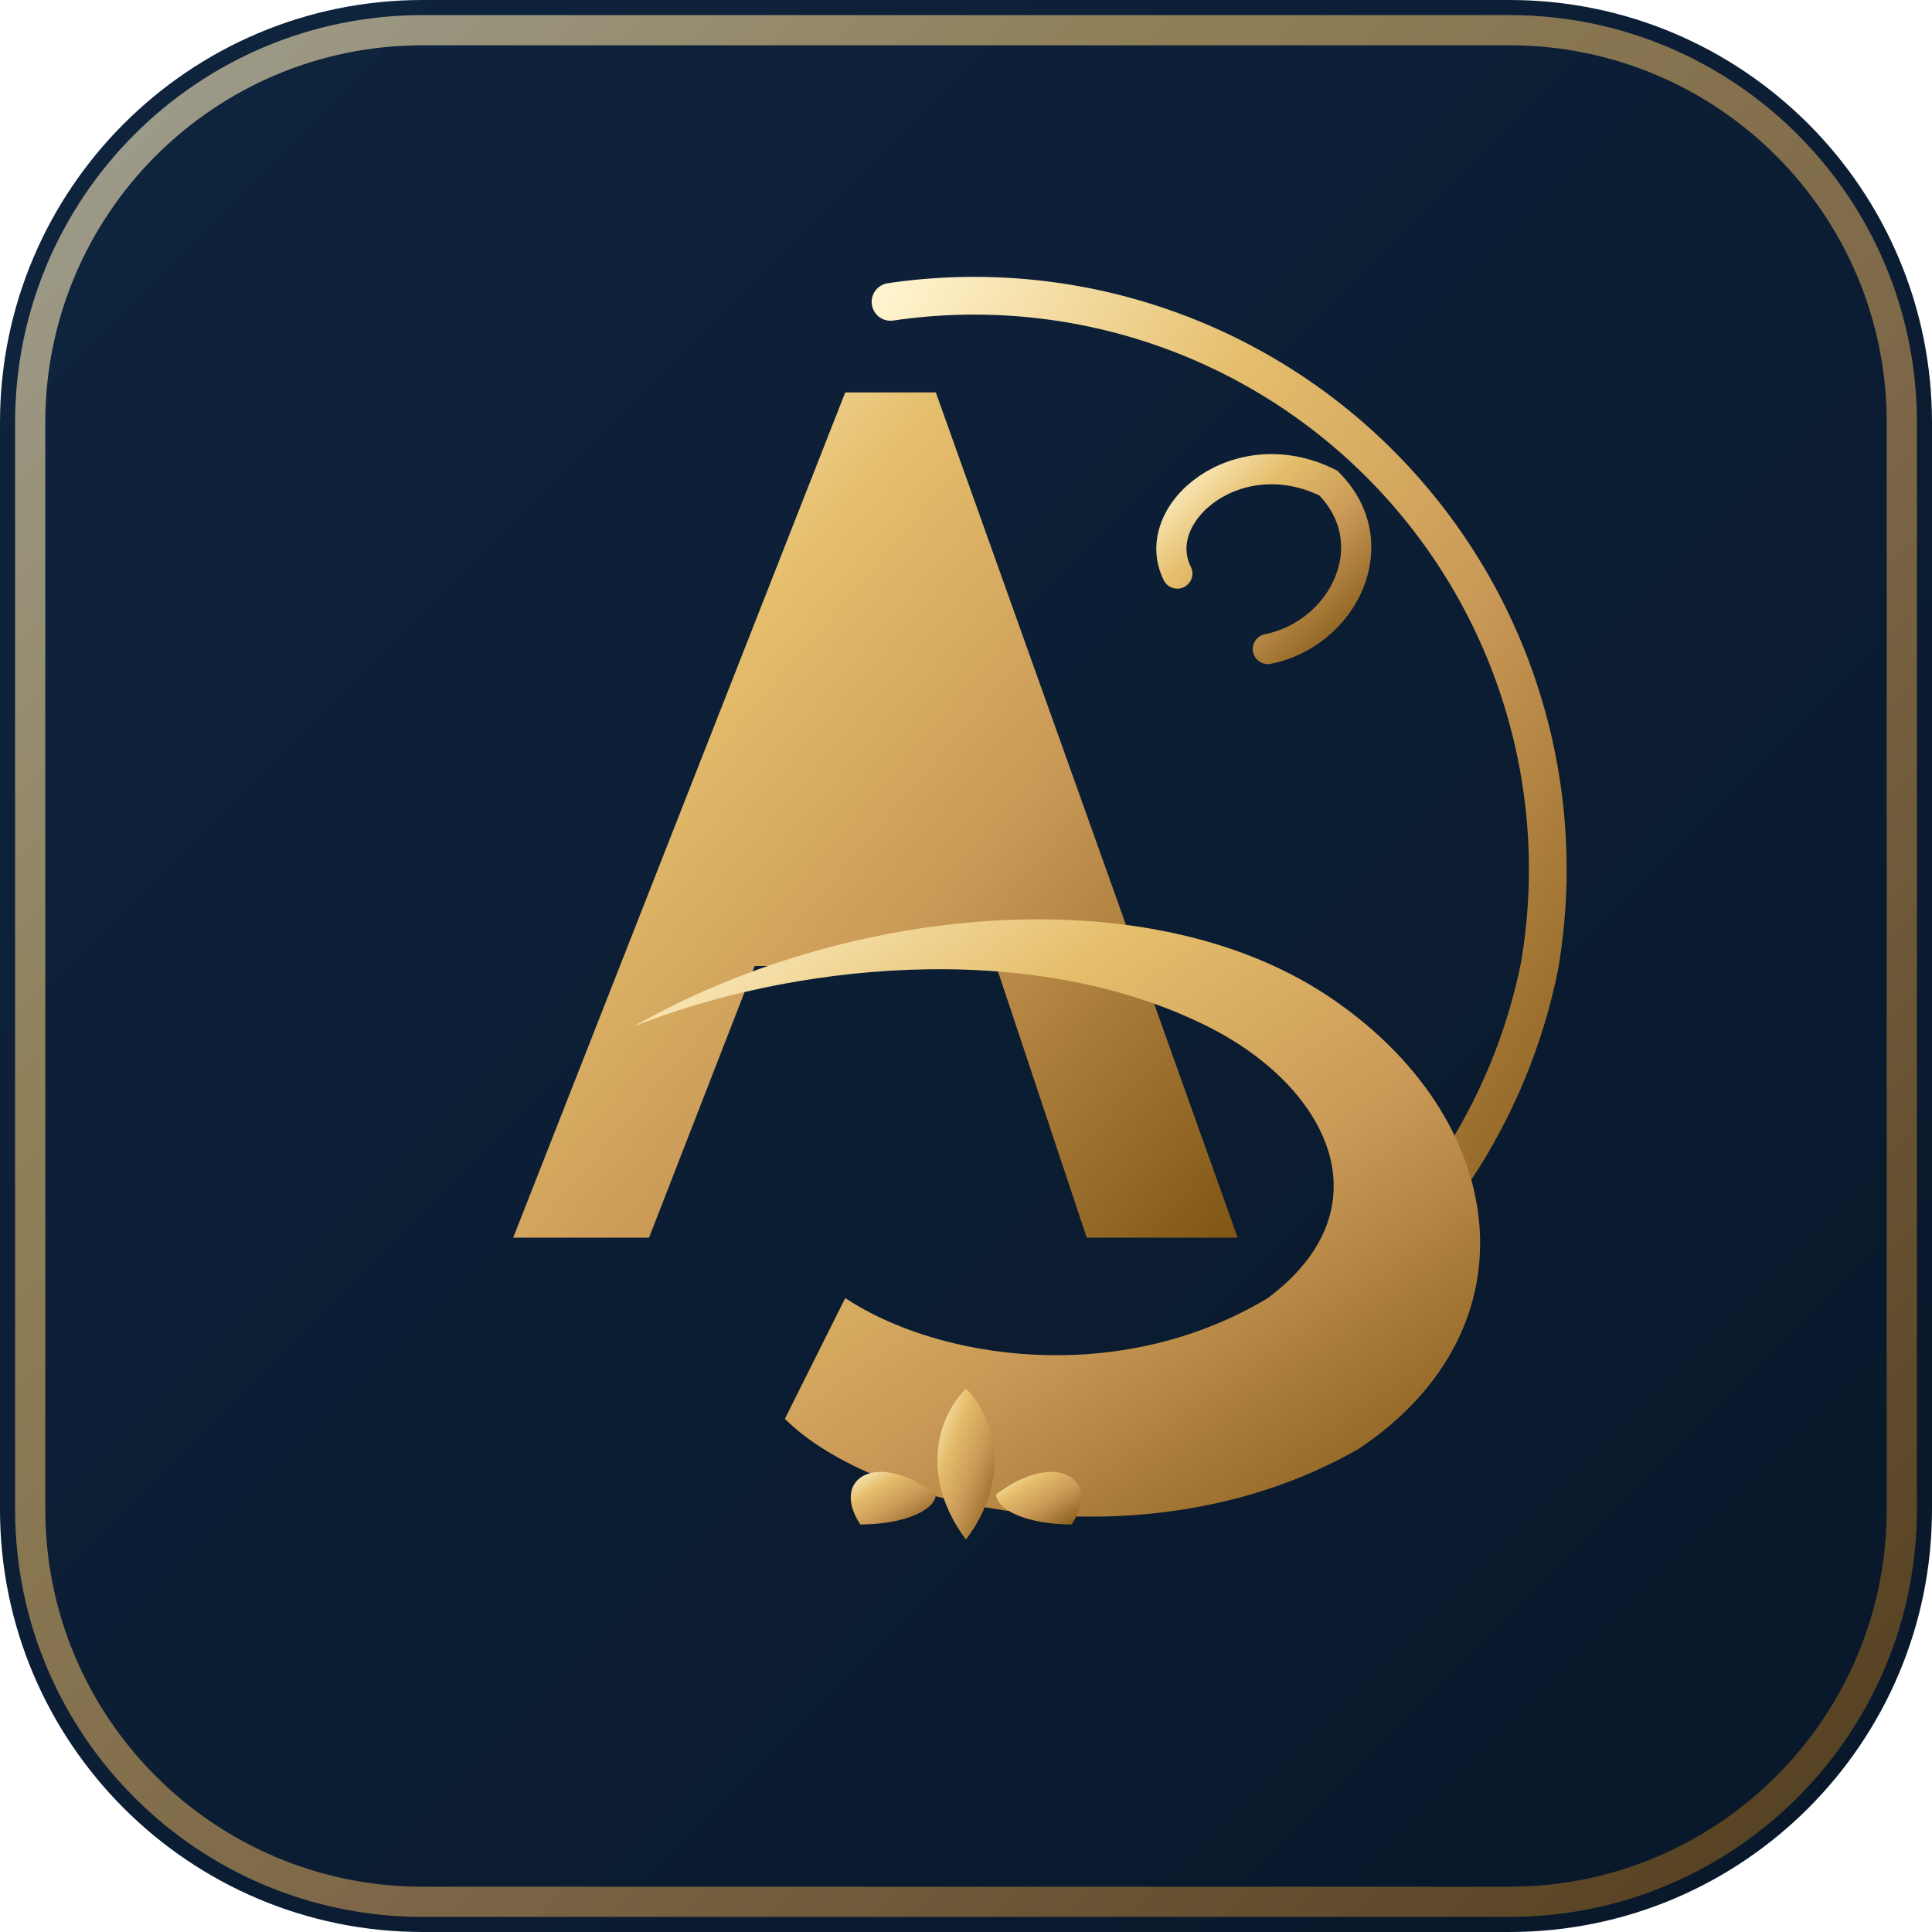
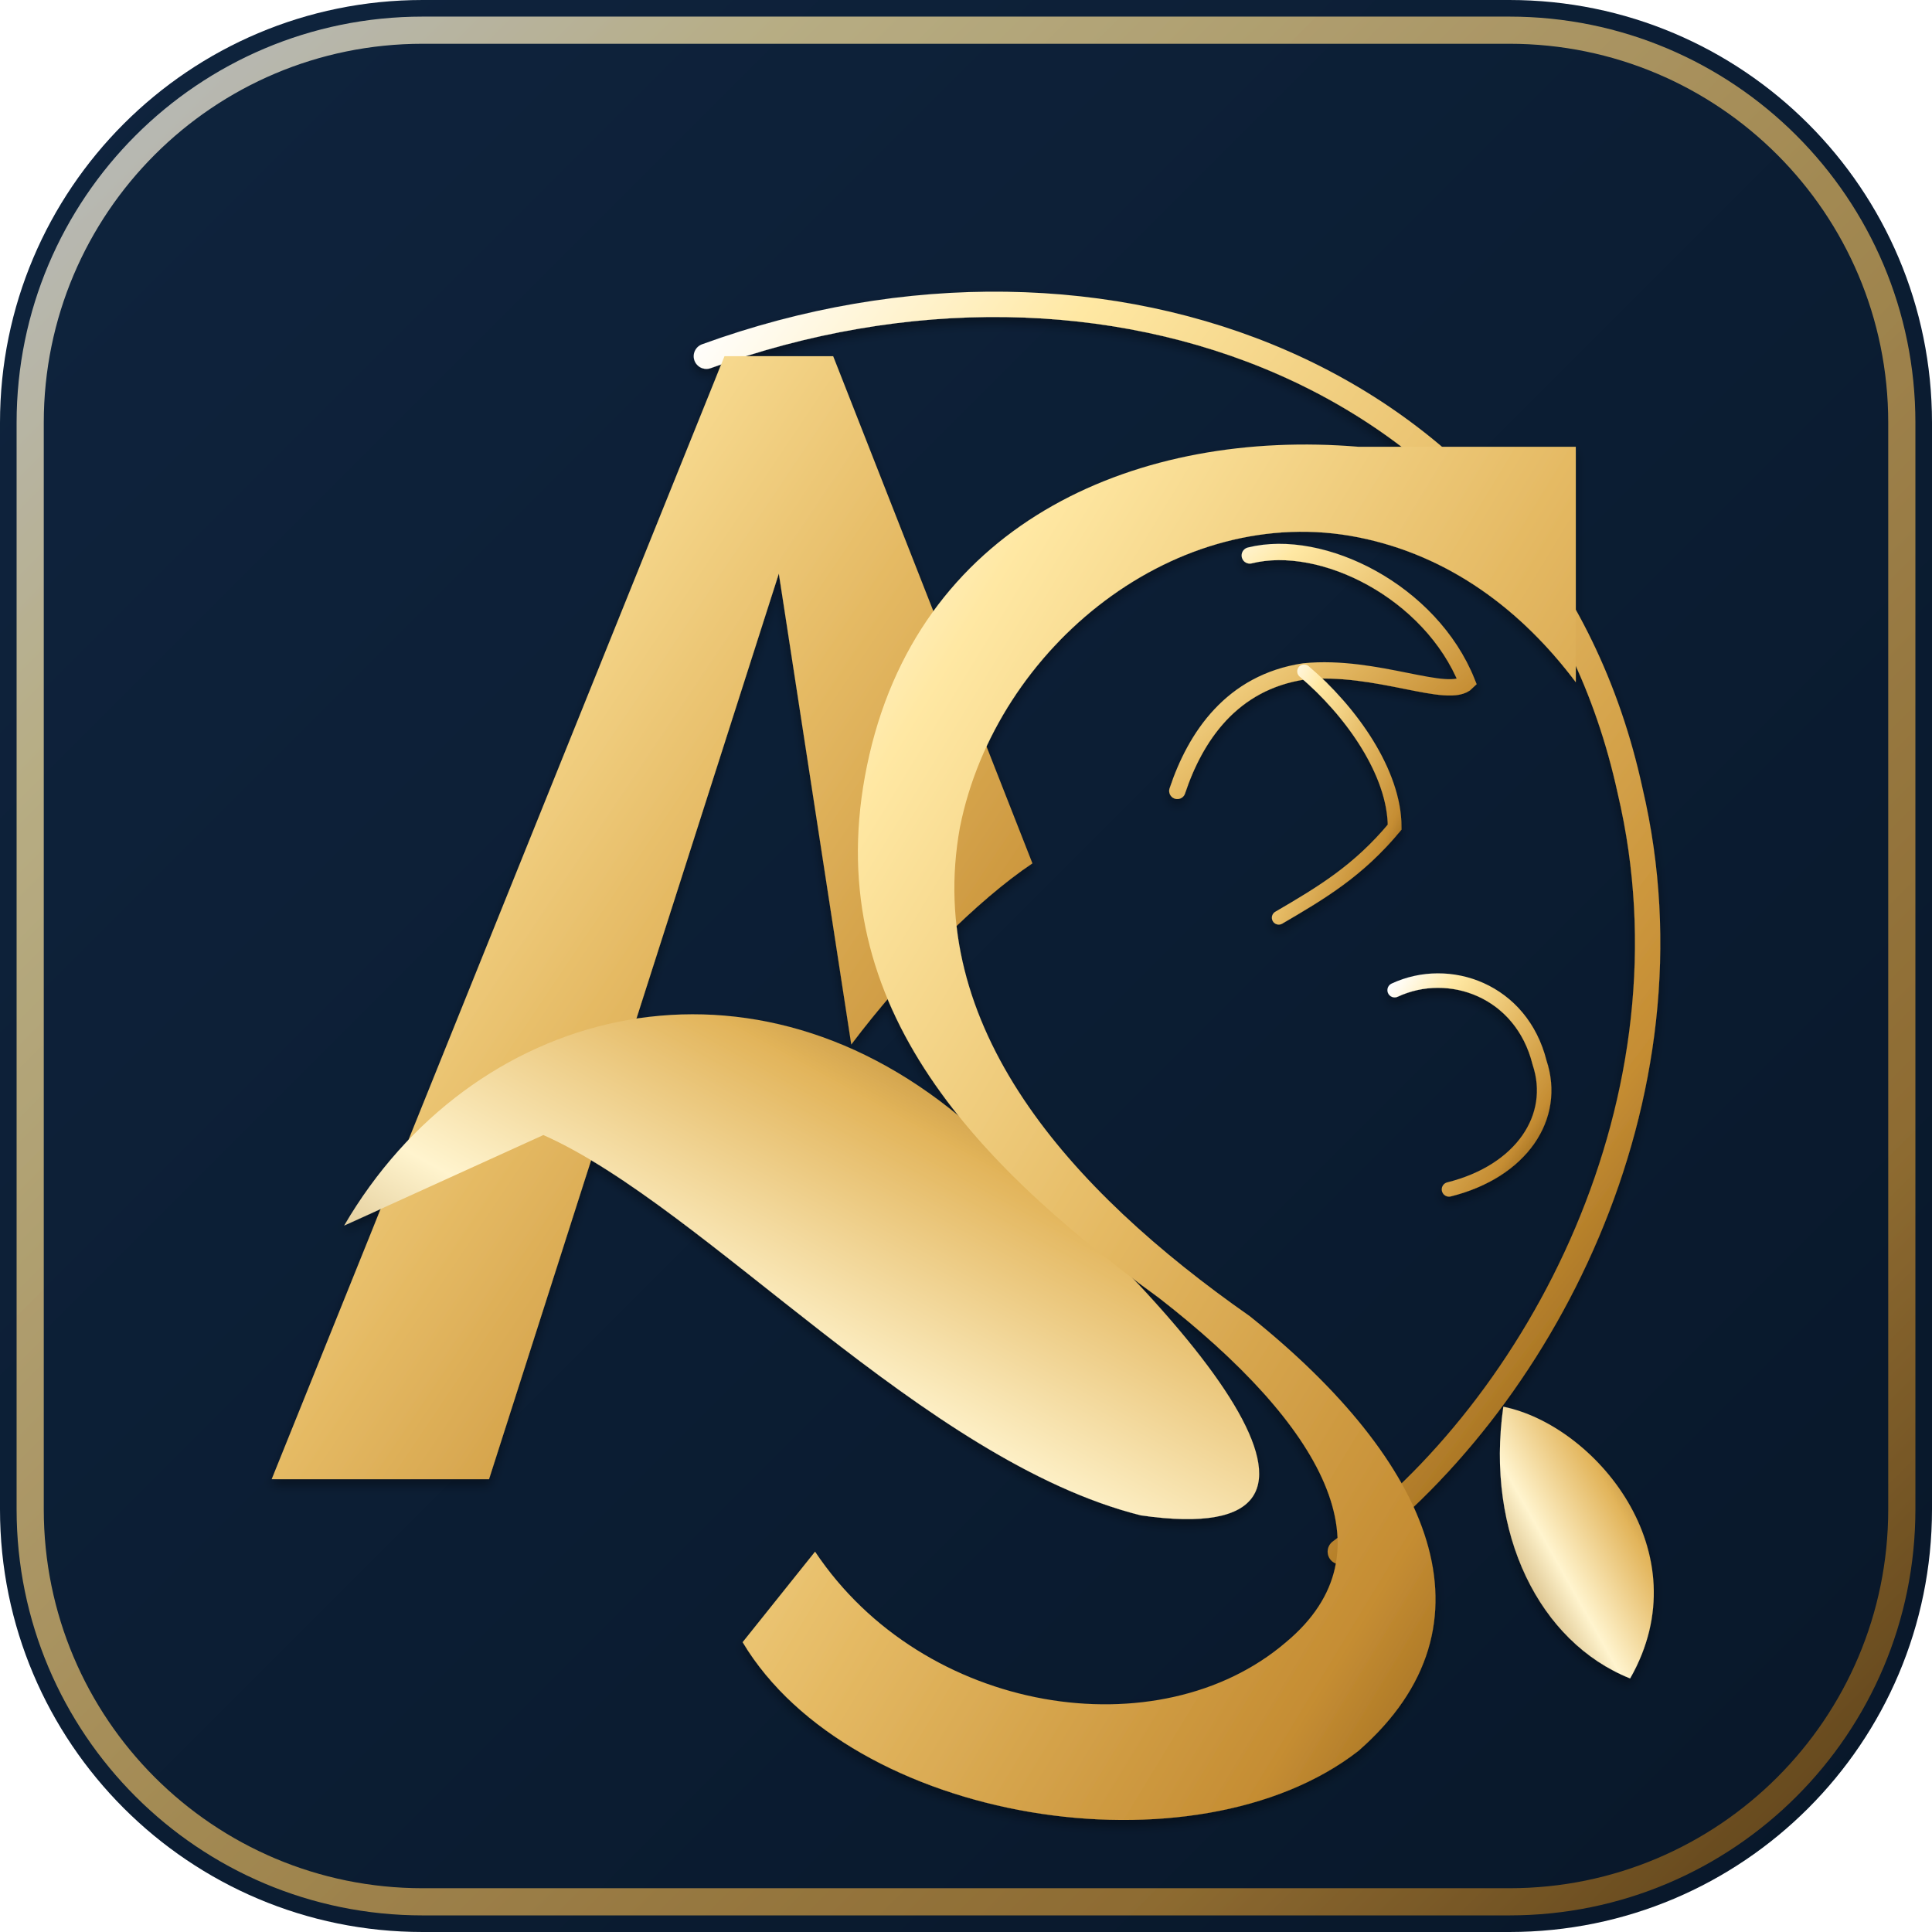
<svg xmlns="http://www.w3.org/2000/svg" viewBox="0 0 128 128" width="100%" height="100%">
  <defs>
    <linearGradient id="favGold" x1="0%" y1="0%" x2="100%" y2="100%">
-       <stop offset="0%" stop-color="#FFF3CD" />
-       <stop offset="30%" stop-color="#E5BE6C" />
-       <stop offset="60%" stop-color="#C99856" />
-       <stop offset="100%" stop-color="#805615" />
+       <stop offset="0%" stop-color="#FFFFFF" />
+       <stop offset="20%" stop-color="#FFE8A3" />
+       <stop offset="50%" stop-color="#E5BA64" />
+       <stop offset="80%" stop-color="#C58D33" />
+       <stop offset="100%" stop-color="#7A4E0E" />
+     </linearGradient>
+     <linearGradient id="favSwoosh" x1="0%" y1="100%" x2="100%" y2="0%">
+       <stop offset="0%" stop-color="#9C6B1B" />
+       <stop offset="40%" stop-color="#FFF4CE" />
+       <stop offset="70%" stop-color="#E2B45A" />
+       <stop offset="100%" stop-color="#7D4F0D" />
    </linearGradient>
    <linearGradient id="bgDark" x1="0%" y1="0%" x2="100%" y2="100%">
      <stop offset="0%" stop-color="#0F243E" />
      <stop offset="100%" stop-color="#081729" />
    </linearGradient>
+     <filter id="favGlow" x="-20%" y="-20%" width="140%" height="140%">
+       <feDropShadow dx="0" dy="1.5" stdDeviation="1.5" flood-color="#000000" flood-opacity="0.4" />
+     </filter>
  </defs>
  <rect width="128" height="128" rx="28" fill="url(#bgDark)" />
-   <rect x="2" y="2" width="124" height="124" rx="26" fill="none" stroke="url(#favGold)" stroke-width="2" opacity="0.6" />
-   <g transform="translate(14, 14)">
-     <path d="M 45 6 A 38 38 0 0 1 88 50 A 38 38 0 0 1 72 74" fill="none" stroke="url(#favGold)" stroke-width="2.5" stroke-linecap="round" />
-     <path d="M 42 12 L 20 68 L 29 68 L 36 50 L 52 50 L 58 68 L 68 68 L 48 12 Z" fill="url(#favGold)" />
-     <path d="M 28 54 C 42 46 62 44 74 52 C 86 60 88 74 76 82 C 62 90 44 86 38 80 L 42 72 C 48 76 60 78 70 72 C 78 66 74 58 66 54 C 54 48 38 50 28 54 Z" fill="url(#favGold)" />
-     <path d="M 64 24 C 62 20 68 15 74 18 C 78 22 75 28 70 29" fill="none" stroke="url(#favGold)" stroke-width="2" stroke-linecap="round" />
-     <path d="M 50 88 C 47 84 48 80 50 78 C 52 80 53 84 50 88 Z" fill="url(#favGold)" />
-     <path d="M 48 85 C 44 82 41 84 43 87 C 46 87 48 86 48 85 Z" fill="url(#favGold)" />
-     <path d="M 52 85 C 56 82 59 84 57 87 C 54 87 52 86 52 85 Z" fill="url(#favGold)" />
+   <rect x="2" y="2" width="124" height="124" rx="26" fill="none" stroke="url(#favGold)" stroke-width="1.8" opacity="0.7" />
+   <g filter="url(#favGlow)" transform="translate(18, 14) scale(0.24)">
+     <path d="M 120 40 C 230 0 350 45 375 160 C 395 245 350 330 295 370" fill="none" stroke="url(#favGold)" stroke-width="7" stroke-linecap="round" />
+     <path d="M 0 350 L 125 40 L 155 40 L 210 180 C 195 190 175 210 160 230 L 140 100 L 60 350 Z" fill="url(#favGold)" />
+     <path d="M 20 280 C 55 220 130 200 190 250 C 255 305 310 370 240 360 C 180 345 120 275 75 255 Z" fill="url(#favSwoosh)" />
+     <path d="M 300 65 L 360 65 L 360 130 C 345 110 325 95 300 90 C 250 80 200 120 190 170 C 180 225 220 270 270 305 C 320 345 340 390 300 425 C 255 460 160 445 130 395 L 150 370 C 180 415 245 425 280 395 C 310 370 290 335 245 300 C 190 260 150 215 165 150 C 180 85 240 60 300 65 Z" fill="url(#favGold)" />
+     <path d="M 270 95 C 290 90 320 105 330 130 C 325 135 305 125 285 127 C 265 130 255 145 250 160" fill="none" stroke="url(#favGold)" stroke-width="4.5" stroke-linecap="round" />
+     <path d="M 285 127 C 298 138 310 155 310 170 C 300 182 290 188 278 195" fill="none" stroke="url(#favGold)" stroke-width="3.8" stroke-linecap="round" />
+     <path d="M 310 215 C 325 208 345 215 350 235 C 355 250 345 265 325 270" fill="none" stroke="url(#favGold)" stroke-width="4" stroke-linecap="round" />
+     <path d="M 340 330 C 365 335 395 370 375 405 C 350 395 335 365 340 330 Z" fill="url(#favSwoosh)" />
  </g>
</svg>
